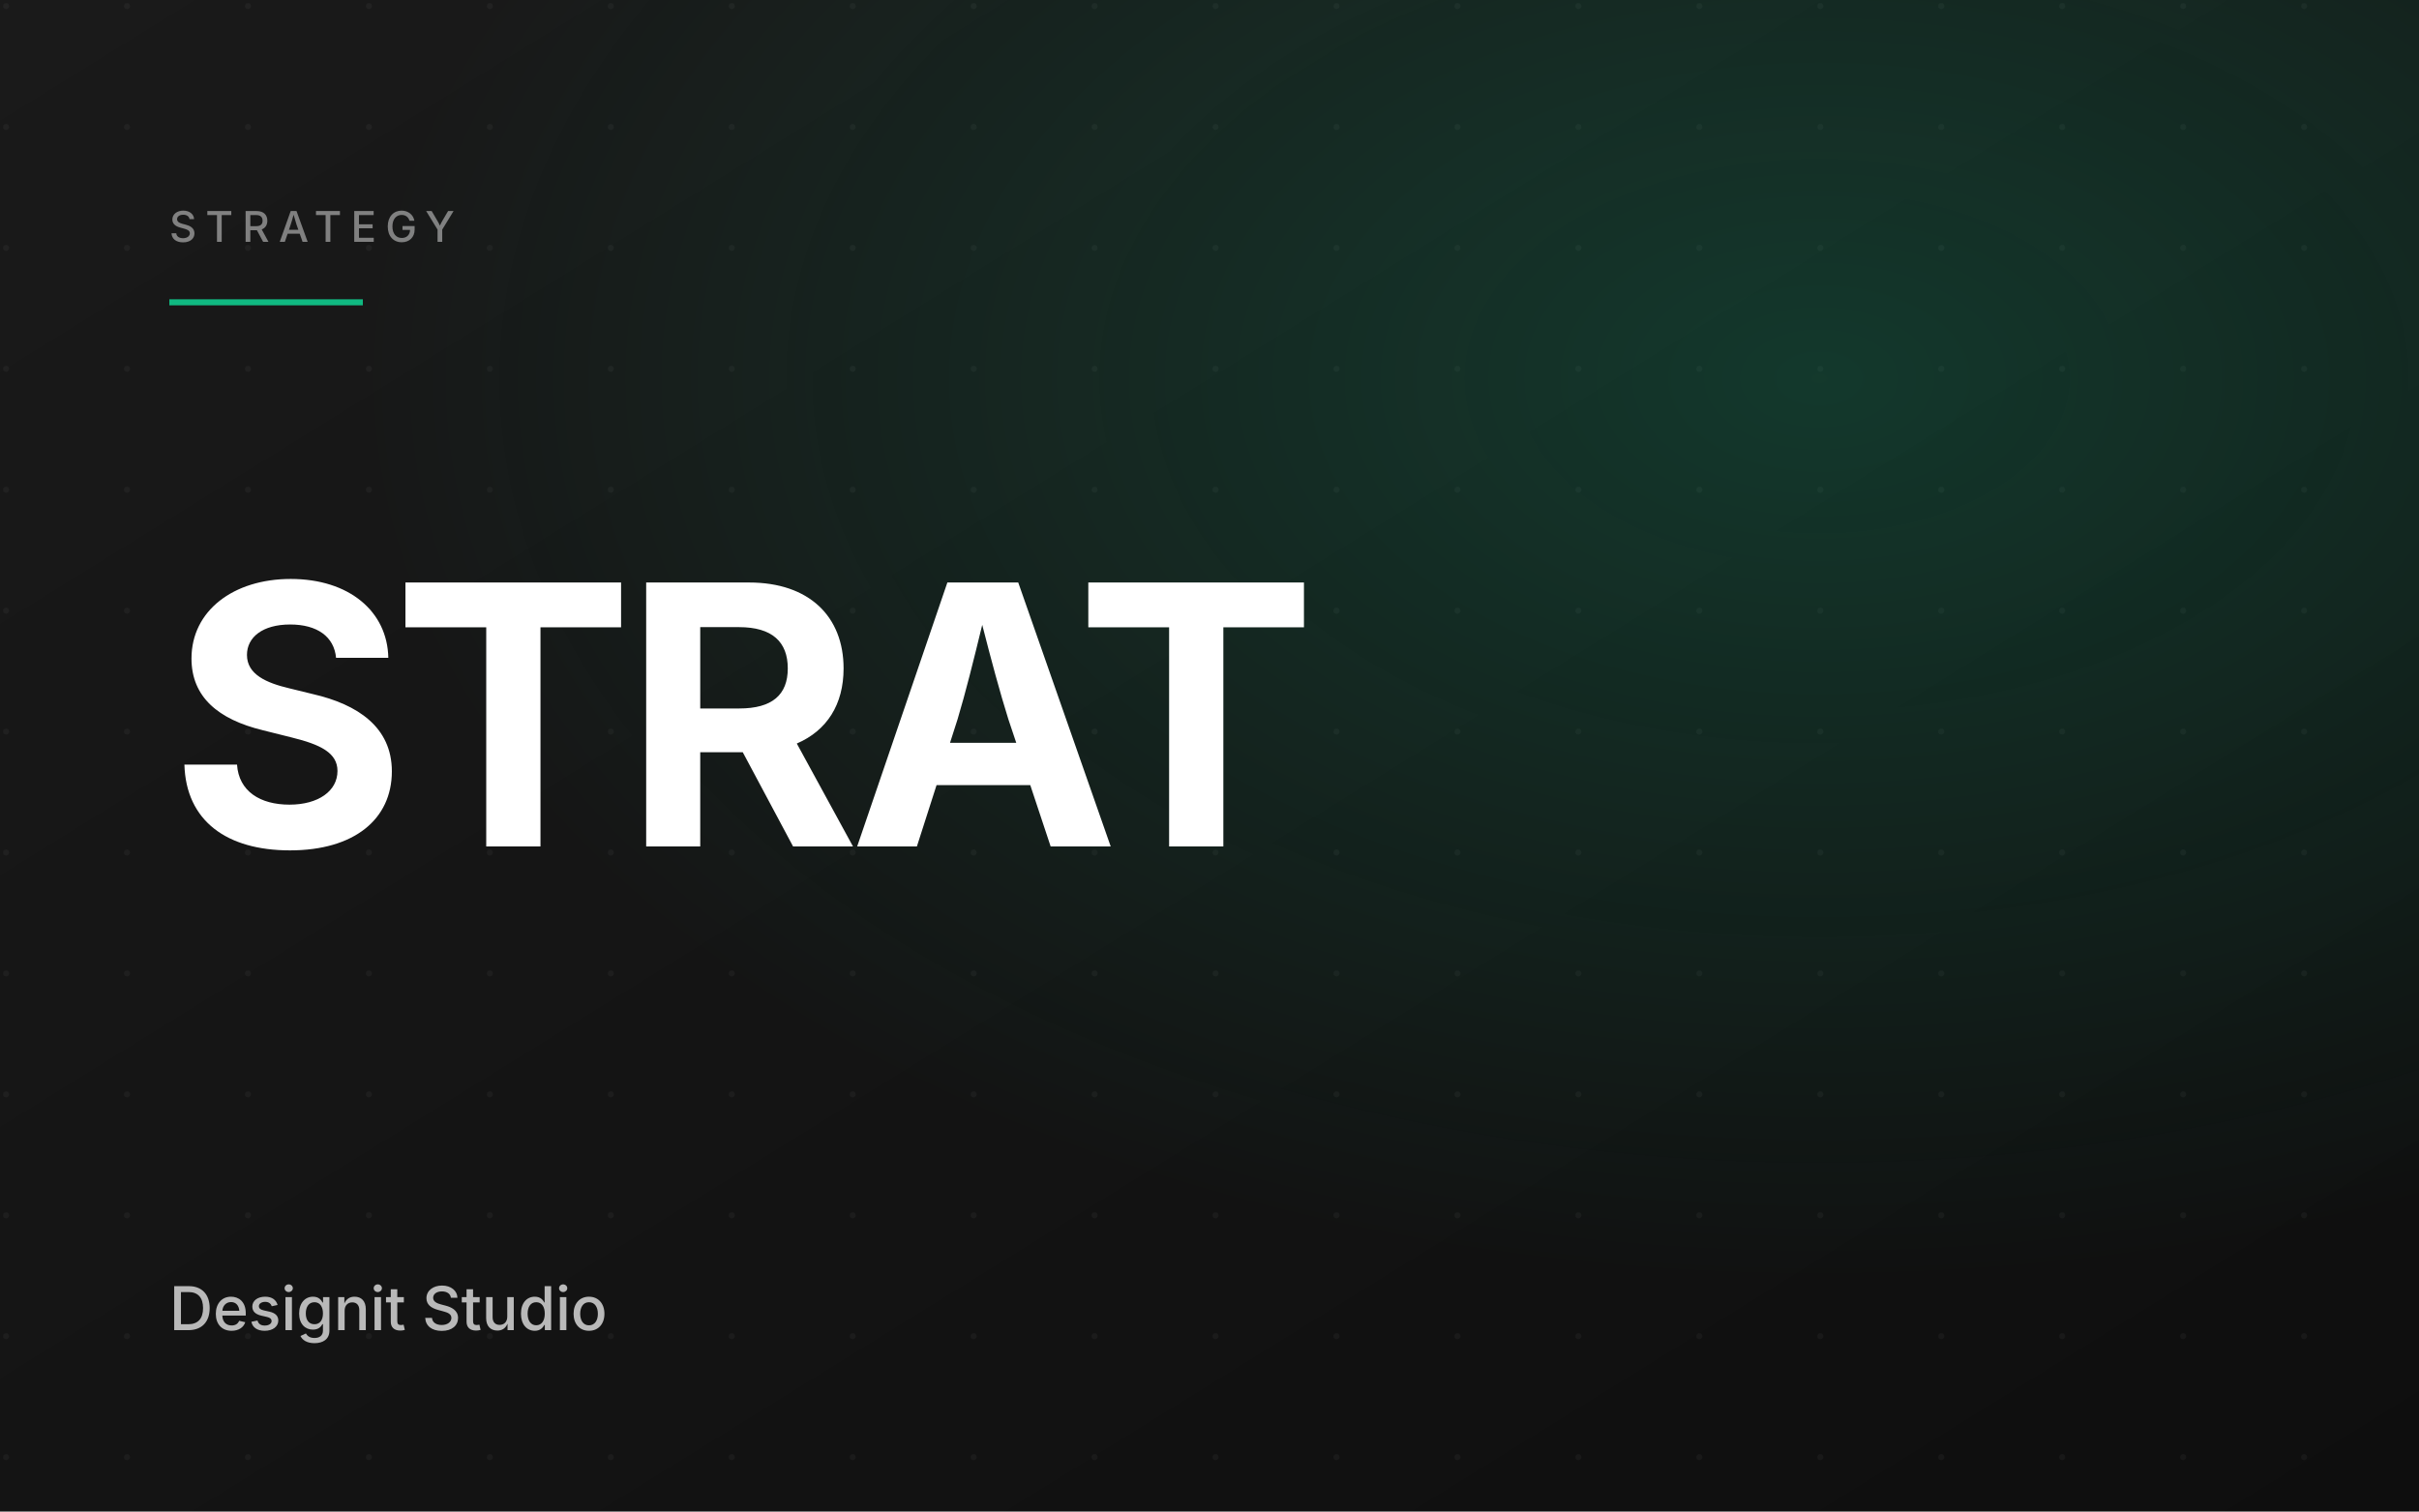
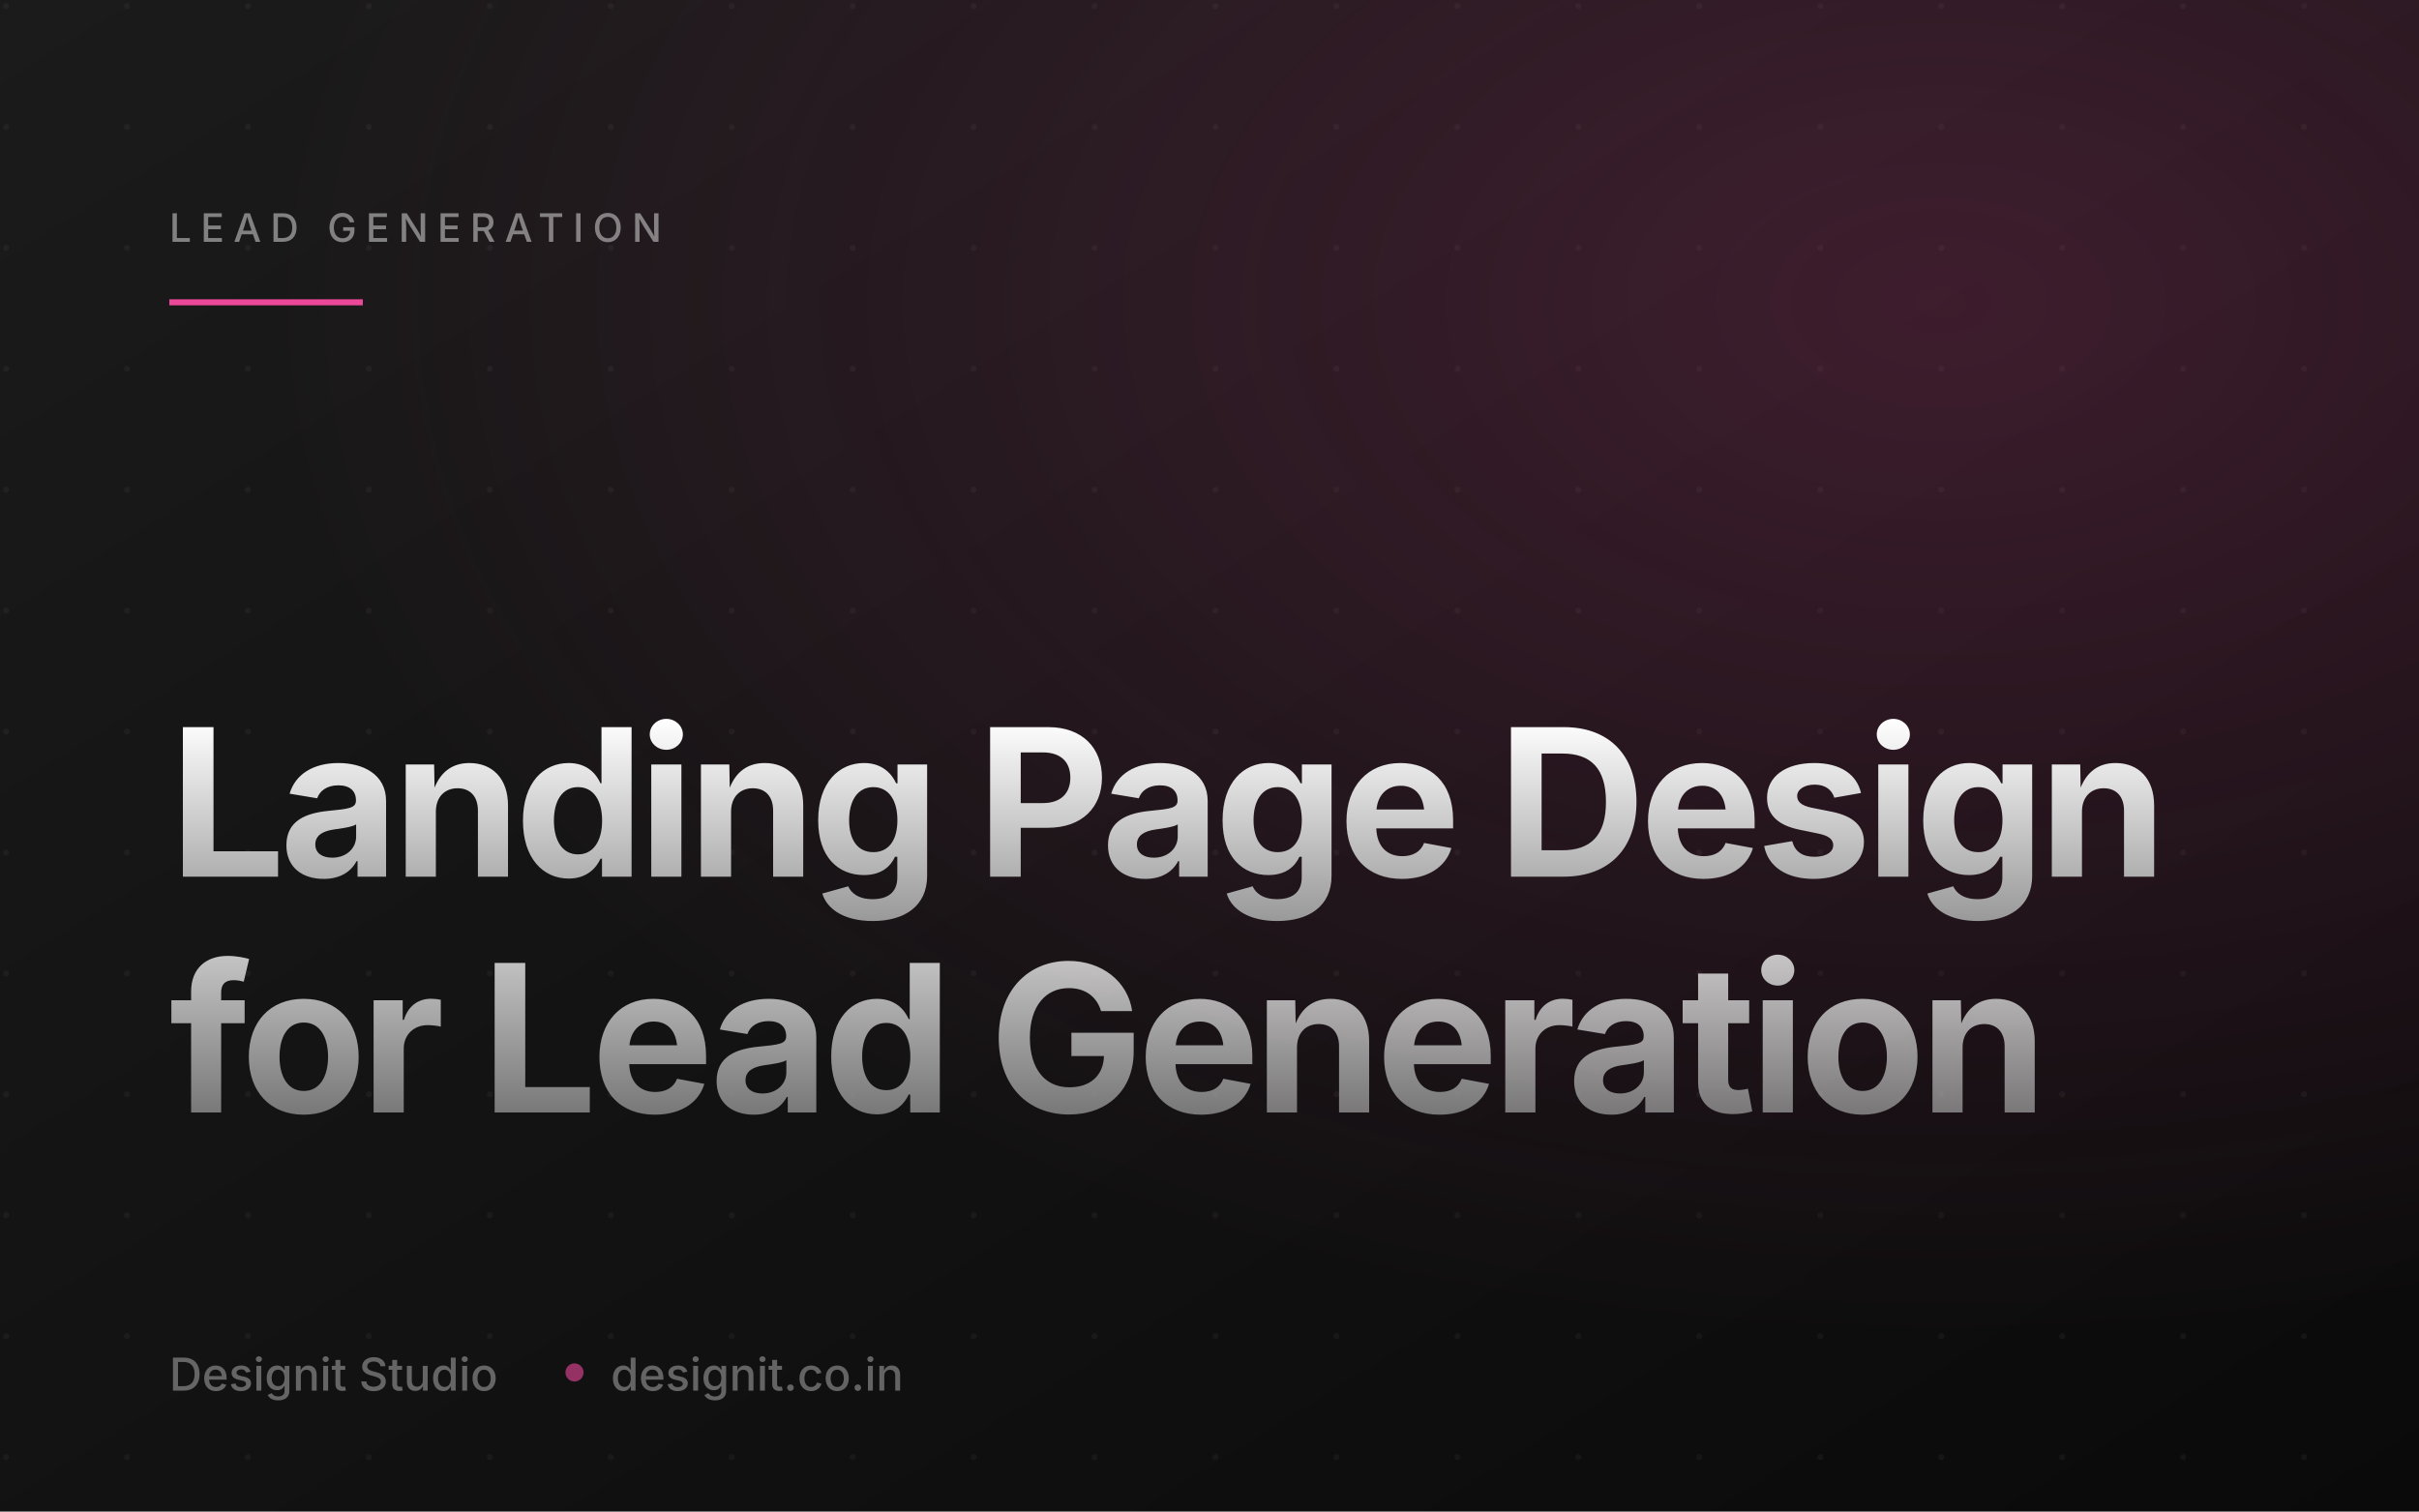
<svg xmlns="http://www.w3.org/2000/svg" viewBox="0 0 800 500" preserveAspectRatio="xMidYMid slice">
  <defs>
    <linearGradient id="bg" x1="0" y1="0" x2="1" y2="1">
-       <stop offset="0" stop-color="#1a1a1a" />
-       <stop offset="1" stop-color="#0e0e0e" />
+       <stop offset="0" stop-color="#1b1b1b" />
+       <stop offset="1" stop-color="#0a0a0a" />
    </linearGradient>
-     <radialGradient id="glow" cx="0.75" cy="0.25" r="0.6">
-       <stop offset="0" stop-color="#10b981" stop-opacity="0.22" />
-       <stop offset="1" stop-color="#10b981" stop-opacity="0" />
+     <radialGradient id="glow" cx="0.8" cy="0.2" r="0.7">
+       <stop offset="0" stop-color="#ec4899" stop-opacity="0.2" />
+       <stop offset="1" stop-color="#ec4899" stop-opacity="0" />
    </radialGradient>
+     <linearGradient id="title-grad" x1="0" y1="0" x2="0" y2="1">
+       <stop offset="0" stop-color="#ffffff" />
+       <stop offset="1" stop-color="#999999" />
+     </linearGradient>
    <pattern id="dots" x="0" y="0" width="40" height="40" patternUnits="userSpaceOnUse">
      <circle cx="2" cy="2" r="1" fill="#ffffff" fill-opacity="0.04" />
    </pattern>
  </defs>
  <rect width="800" height="500" fill="url(#bg)" />
  <rect width="800" height="500" fill="url(#dots)" />
  <rect width="800" height="500" fill="url(#glow)" />
-   <g font-family="Inter, system-ui, sans-serif" fill="#ffffff">
-     <text x="56" y="80" font-size="14" font-weight="500" letter-spacing="3" fill-opacity="0.45">STRATEGY</text>
-     <text x="56" y="280" font-size="120" font-weight="700" letter-spacing="-4">STRAT</text>
-     <text x="56" y="440" font-size="20" font-weight="500" fill-opacity="0.7">Designit Studio</text>
-   </g>
-   <line x1="56" y1="100" x2="120" y2="100" stroke="#10b981" stroke-width="2" />
+   <text x="56" y="80" font-family="Inter, system-ui, sans-serif" font-size="13" font-weight="500" letter-spacing="3" fill="#ffffff" fill-opacity="0.45">LEAD GENERATION</text>
+   <line x1="56" y1="100" x2="120" y2="100" stroke="#ec4899" stroke-width="2" />
+   <text x="56" y="290" font-family="Inter, system-ui, sans-serif" font-size="68" font-weight="700" letter-spacing="-2" fill="url(#title-grad)">Landing Page Design</text>
+   <text x="56" y="368" font-family="Inter, system-ui, sans-serif" font-size="68" font-weight="700" letter-spacing="-2" fill="url(#title-grad)" fill-opacity="0.75">for Lead Generation</text>
+   <text x="56" y="460" font-family="Inter, system-ui, sans-serif" font-size="15" font-weight="500" fill="#ffffff" fill-opacity="0.35">Designit Studio</text>
+   <circle cx="190" cy="454" r="3" fill="#ec4899" fill-opacity="0.6" />
+   <text x="202" y="460" font-family="Inter, system-ui, sans-serif" font-size="15" font-weight="500" fill="#ffffff" fill-opacity="0.35">designit.co.in</text>
</svg>
